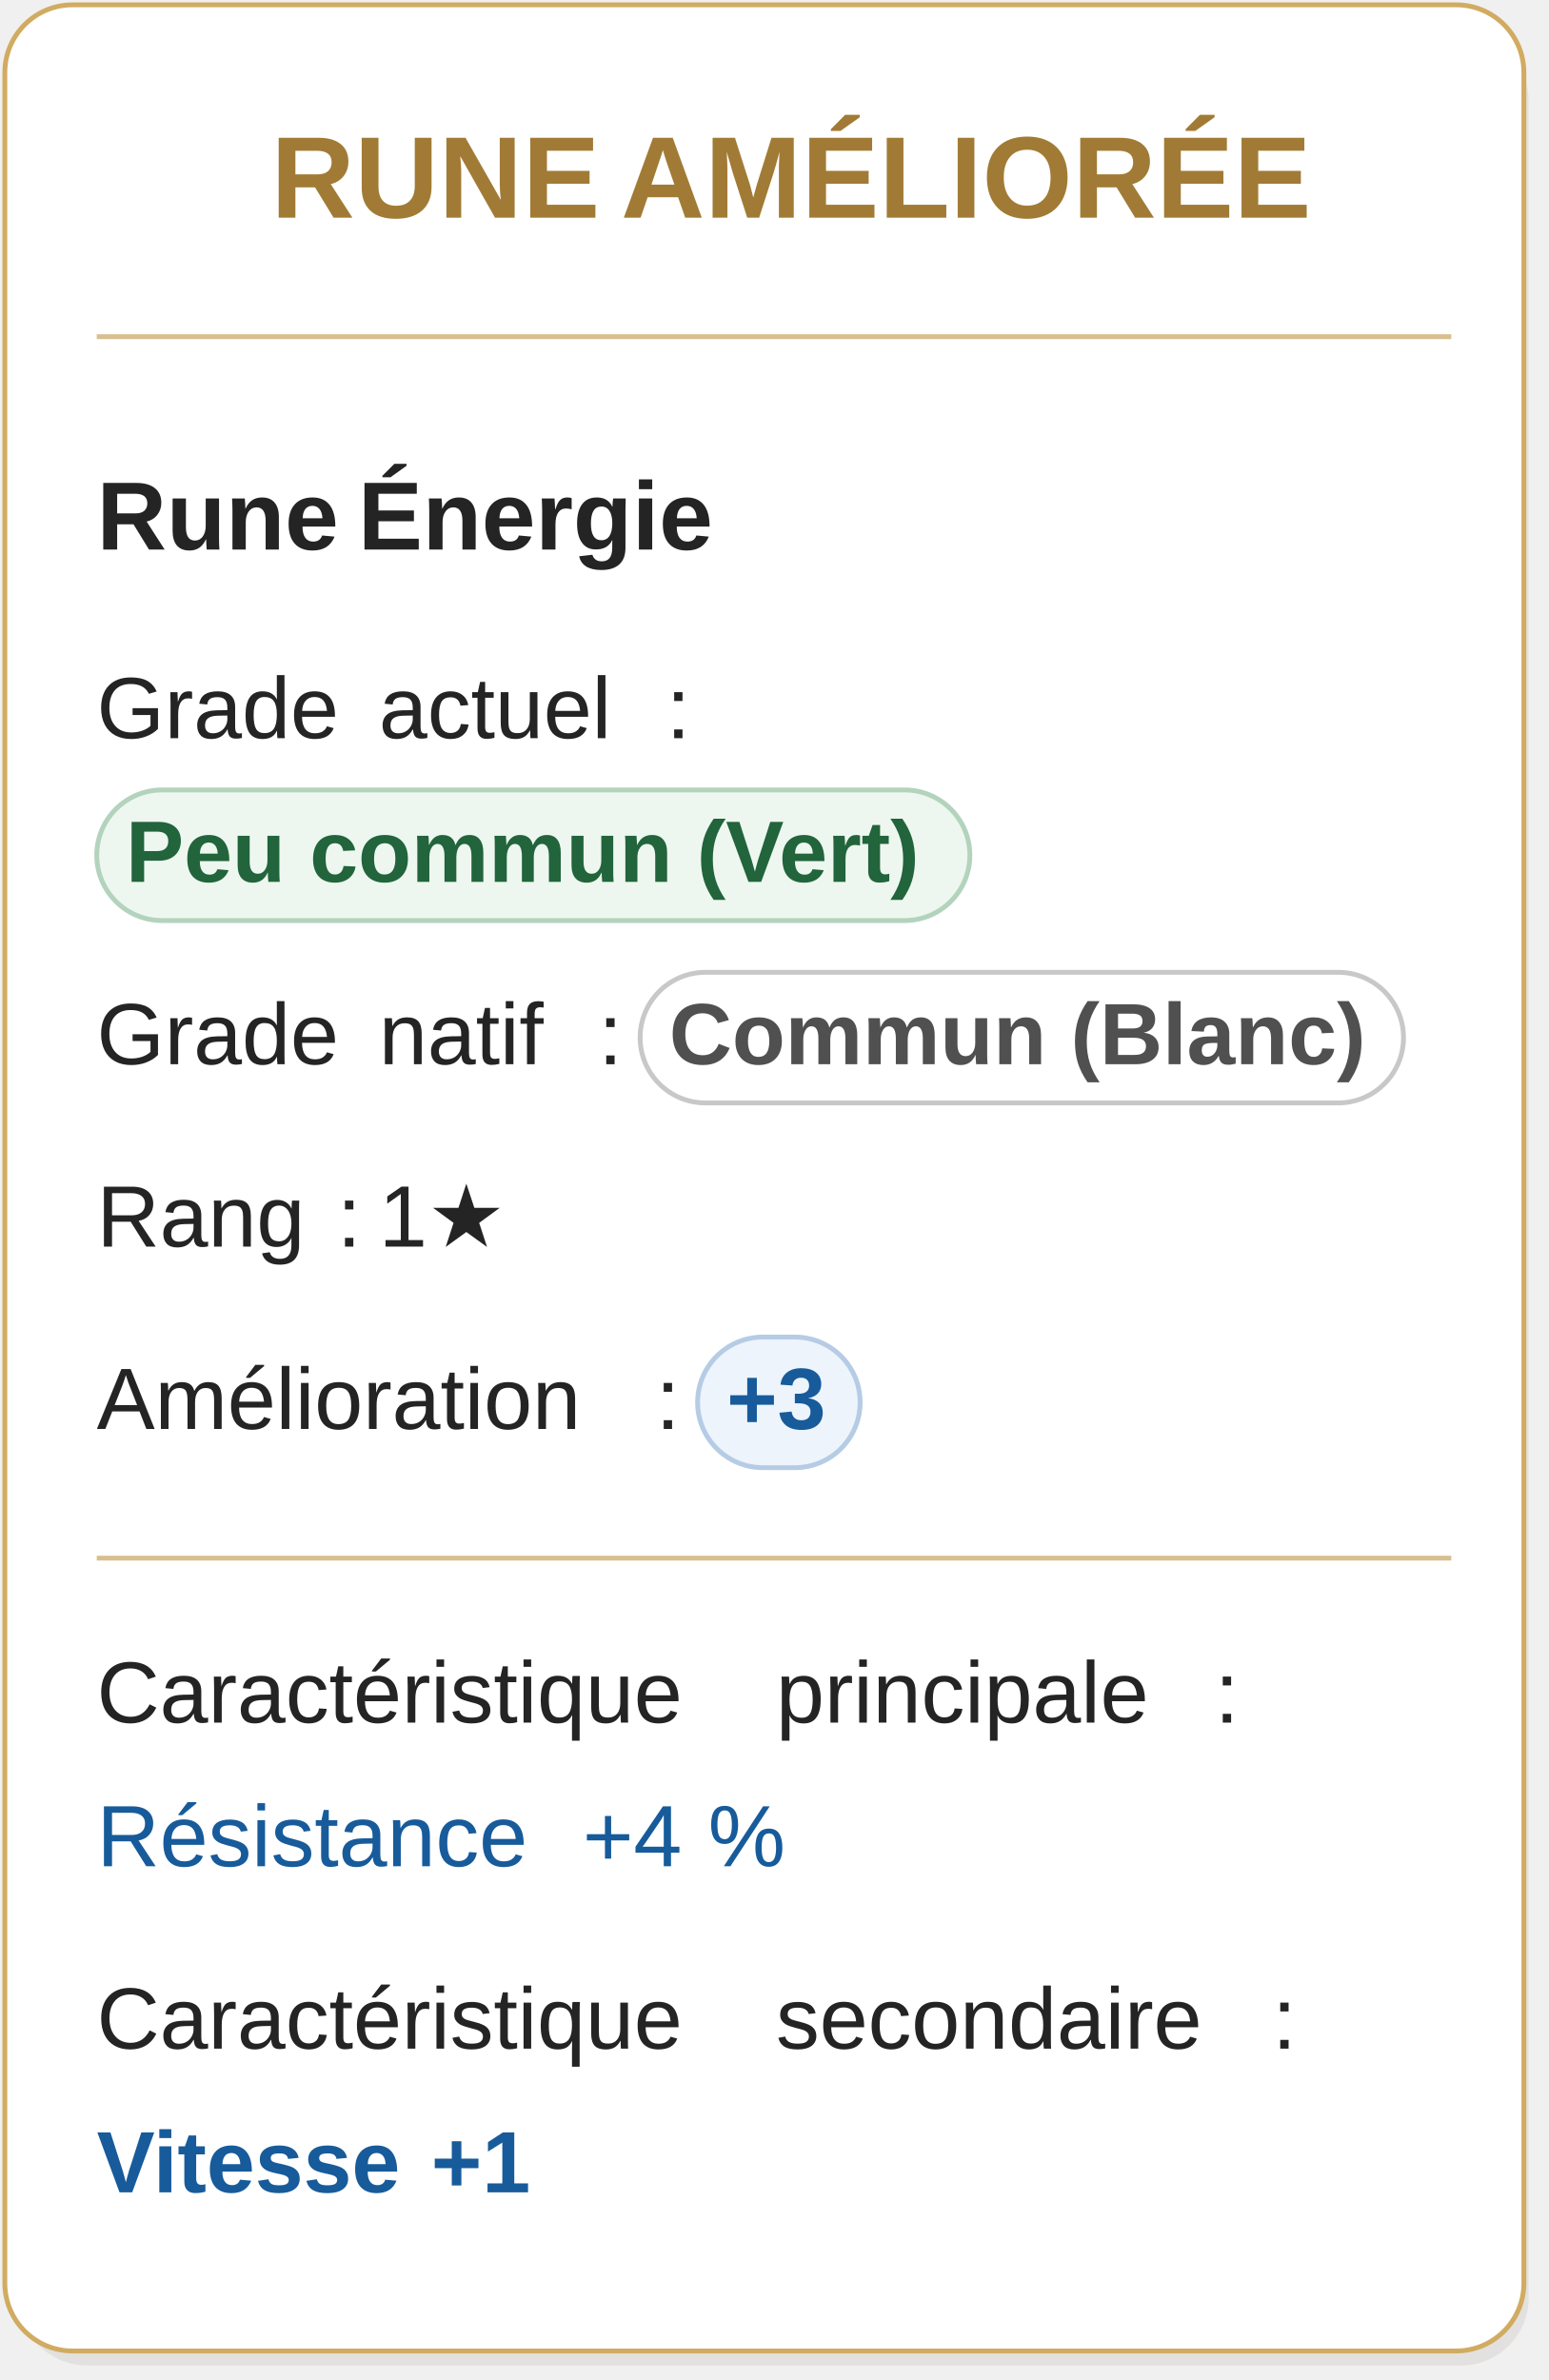
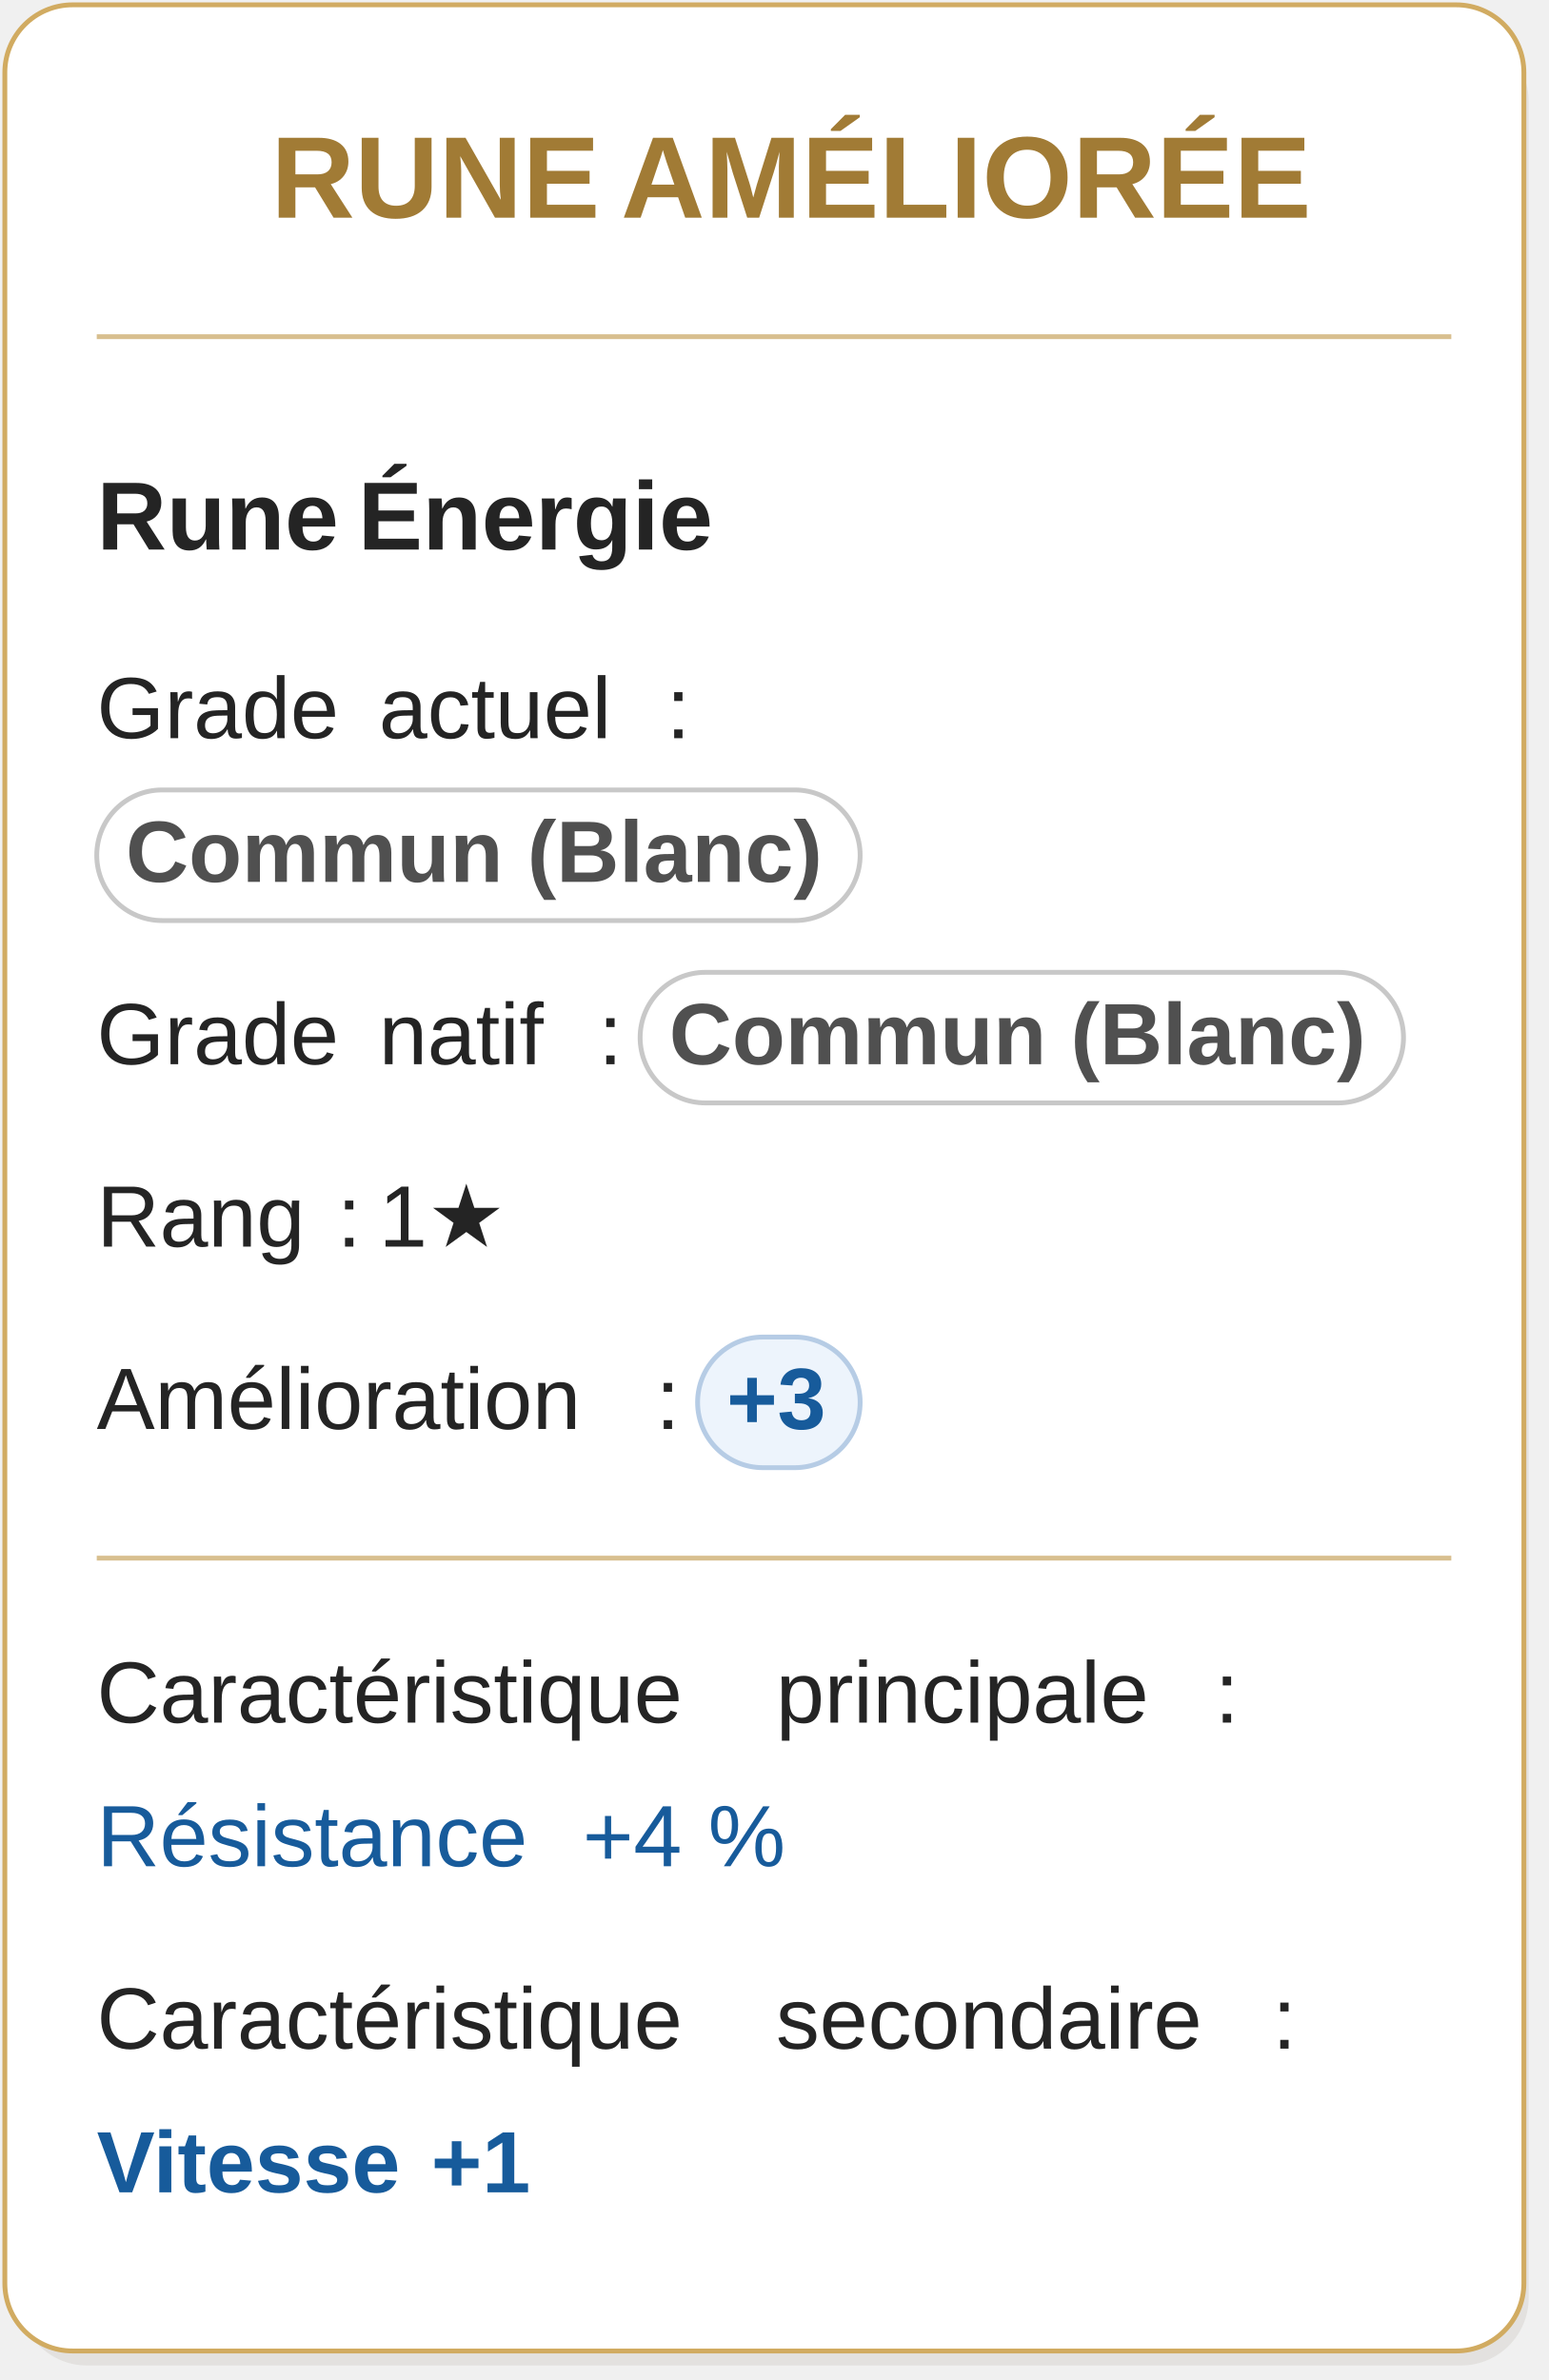
<svg xmlns="http://www.w3.org/2000/svg" width="320" height="492" viewBox="0 0 320 492" font-family="Arial, sans-serif">
  <rect x="4" y="7" width="312" height="482" rx="14" fill="#483615" opacity="0.08" />
  <rect x="1" y="1" width="314" height="485" rx="14" fill="#FFFFFF" stroke="#D1AB61" />
  <text x="56.00" y="45.00" font-size="24" font-weight="700" fill="#A17B35" textLength="66.96" lengthAdjust="spacingAndGlyphs" xml:space="preserve">RUNE</text>
  <text x="122.96" y="45.00" font-size="24" font-weight="700" fill="#A17B35" textLength="5.40" lengthAdjust="spacingAndGlyphs" xml:space="preserve"> </text>
  <text x="128.36" y="45.00" font-size="24" font-weight="700" fill="#A17B35" textLength="136.08" lengthAdjust="spacingAndGlyphs" xml:space="preserve">AMÉLIORÉE</text>
  <path d="M20 69.6h280" stroke="#D8BF8F" />
  <text x="20.00" y="113.60" font-size="20" font-weight="700" fill="#242424" textLength="49.68" lengthAdjust="spacingAndGlyphs" xml:space="preserve">Rune</text>
  <text x="69.68" y="113.60" font-size="20" font-weight="700" fill="#242424" textLength="4.32" lengthAdjust="spacingAndGlyphs" xml:space="preserve"> </text>
  <text x="74.00" y="113.60" font-size="20" font-weight="700" fill="#242424" textLength="71.28" lengthAdjust="spacingAndGlyphs" xml:space="preserve">Énergie</text>
  <text x="20.00" y="152.60" font-size="18" font-weight="400" fill="#242424" textLength="54.00" lengthAdjust="spacingAndGlyphs" xml:space="preserve">Grade</text>
  <text x="74.00" y="152.60" font-size="18" font-weight="400" fill="#242424" textLength="4.32" lengthAdjust="spacingAndGlyphs" xml:space="preserve"> </text>
  <text x="78.32" y="152.60" font-size="18" font-weight="400" fill="#242424" textLength="55.08" lengthAdjust="spacingAndGlyphs" xml:space="preserve">actuel</text>
  <text x="133.40" y="152.60" font-size="18" font-weight="400" fill="#242424" textLength="4.32" lengthAdjust="spacingAndGlyphs" xml:space="preserve"> </text>
  <text x="137.72" y="152.60" font-size="18" font-weight="400" fill="#242424" textLength="4.32" lengthAdjust="spacingAndGlyphs" xml:space="preserve">:</text>
  <text x="142.04" y="152.60" font-size="18" font-weight="400" fill="#242424" textLength="4.32" lengthAdjust="spacingAndGlyphs" xml:space="preserve"> </text>
-   <rect x="20.00" y="163.30" width="180.48" height="27" rx="13.5" fill="#edf7ef" stroke="#b3d3bd" />
-   <text x="26.00" y="182.30" font-size="18" font-weight="700" fill="#22643b" textLength="168.48" lengthAdjust="spacingAndGlyphs" xml:space="preserve">Peu commun (Vert)</text>
+   <rect x="20.00" y="163.30" width="157.80" height="27" rx="13.5" fill="#FFFFFF" stroke="#c8c8c8" />
+   <text x="26.00" y="182.30" font-size="18" font-weight="700" fill="#505050" textLength="145.80" lengthAdjust="spacingAndGlyphs" xml:space="preserve">Commun (Blanc)</text>
  <text x="20.00" y="220.00" font-size="18" font-weight="400" fill="#242424" textLength="54.00" lengthAdjust="spacingAndGlyphs" xml:space="preserve">Grade</text>
  <text x="74.00" y="220.00" font-size="18" font-weight="400" fill="#242424" textLength="4.32" lengthAdjust="spacingAndGlyphs" xml:space="preserve"> </text>
  <text x="78.32" y="220.00" font-size="18" font-weight="400" fill="#242424" textLength="41.04" lengthAdjust="spacingAndGlyphs" xml:space="preserve">natif</text>
  <text x="119.36" y="220.00" font-size="18" font-weight="400" fill="#242424" textLength="4.32" lengthAdjust="spacingAndGlyphs" xml:space="preserve"> </text>
  <text x="123.68" y="220.00" font-size="18" font-weight="400" fill="#242424" textLength="4.32" lengthAdjust="spacingAndGlyphs" xml:space="preserve">:</text>
  <text x="128.00" y="220.00" font-size="18" font-weight="400" fill="#242424" textLength="4.32" lengthAdjust="spacingAndGlyphs" xml:space="preserve"> </text>
  <rect x="132.32" y="201.00" width="157.80" height="27" rx="13.5" fill="#FFFFFF" stroke="#c8c8c8" />
  <text x="138.32" y="220.00" font-size="18" font-weight="700" fill="#505050" textLength="145.80" lengthAdjust="spacingAndGlyphs" xml:space="preserve">Commun (Blanc)</text>
  <text x="20.00" y="257.70" font-size="18" font-weight="400" fill="#242424" textLength="45.36" lengthAdjust="spacingAndGlyphs" xml:space="preserve">Rang</text>
  <text x="65.36" y="257.70" font-size="18" font-weight="400" fill="#242424" textLength="4.32" lengthAdjust="spacingAndGlyphs" xml:space="preserve"> </text>
  <text x="69.68" y="257.70" font-size="18" font-weight="400" fill="#242424" textLength="4.32" lengthAdjust="spacingAndGlyphs" xml:space="preserve">:</text>
  <text x="74.00" y="257.70" font-size="18" font-weight="400" fill="#242424" textLength="4.32" lengthAdjust="spacingAndGlyphs" xml:space="preserve"> </text>
  <text x="78.32" y="257.70" font-size="18" font-weight="400" fill="#242424" textLength="20.52" lengthAdjust="spacingAndGlyphs" xml:space="preserve">1★</text>
  <text x="20.00" y="295.40" font-size="18" font-weight="400" fill="#242424" textLength="111.24" lengthAdjust="spacingAndGlyphs" xml:space="preserve">Amélioration</text>
  <text x="131.24" y="295.40" font-size="18" font-weight="400" fill="#242424" textLength="4.32" lengthAdjust="spacingAndGlyphs" xml:space="preserve"> </text>
  <text x="135.56" y="295.40" font-size="18" font-weight="400" fill="#242424" textLength="4.32" lengthAdjust="spacingAndGlyphs" xml:space="preserve">:</text>
  <text x="139.88" y="295.40" font-size="18" font-weight="400" fill="#242424" textLength="4.32" lengthAdjust="spacingAndGlyphs" xml:space="preserve"> </text>
  <rect x="144.20" y="276.40" width="33.60" height="27" rx="13.5" fill="#edf4fc" stroke="#b6cce5" />
  <text x="150.20" y="295.40" font-size="18" font-weight="700" fill="#175b9b" textLength="21.60" lengthAdjust="spacingAndGlyphs" xml:space="preserve">+3</text>
  <path d="M20 322.1h280" stroke="#D8BF8F" />
  <text x="20.00" y="356.10" font-size="18" font-weight="400" fill="#242424" textLength="136.08" lengthAdjust="spacingAndGlyphs" xml:space="preserve">Caractéristique</text>
  <text x="156.08" y="356.10" font-size="18" font-weight="400" fill="#242424" textLength="4.32" lengthAdjust="spacingAndGlyphs" xml:space="preserve"> </text>
  <text x="160.40" y="356.10" font-size="18" font-weight="400" fill="#242424" textLength="86.40" lengthAdjust="spacingAndGlyphs" xml:space="preserve">principale</text>
  <text x="246.80" y="356.10" font-size="18" font-weight="400" fill="#242424" textLength="4.32" lengthAdjust="spacingAndGlyphs" xml:space="preserve"> </text>
  <text x="251.12" y="356.10" font-size="18" font-weight="400" fill="#242424" textLength="4.32" lengthAdjust="spacingAndGlyphs" xml:space="preserve">:</text>
  <text x="255.44" y="356.10" font-size="18" font-weight="400" fill="#242424" textLength="4.32" lengthAdjust="spacingAndGlyphs" xml:space="preserve"> </text>
  <text x="20.00" y="385.80" font-size="18" font-weight="400" fill="#175b9b" textLength="96.12" lengthAdjust="spacingAndGlyphs" xml:space="preserve">Résistance</text>
  <text x="116.12" y="385.80" font-size="18" font-weight="400" fill="#175b9b" textLength="4.32" lengthAdjust="spacingAndGlyphs" xml:space="preserve"> </text>
  <text x="120.44" y="385.80" font-size="18" font-weight="400" fill="#175b9b" textLength="21.60" lengthAdjust="spacingAndGlyphs" xml:space="preserve">+4</text>
  <text x="142.04" y="385.80" font-size="18" font-weight="400" fill="#175b9b" textLength="4.32" lengthAdjust="spacingAndGlyphs" xml:space="preserve"> </text>
  <text x="146.36" y="385.80" font-size="18" font-weight="400" fill="#175b9b" textLength="15.12" lengthAdjust="spacingAndGlyphs" xml:space="preserve">%</text>
  <text x="20.00" y="423.50" font-size="18" font-weight="400" fill="#242424" textLength="136.08" lengthAdjust="spacingAndGlyphs" xml:space="preserve">Caractéristique</text>
  <text x="156.08" y="423.50" font-size="18" font-weight="400" fill="#242424" textLength="4.32" lengthAdjust="spacingAndGlyphs" xml:space="preserve"> </text>
  <text x="160.40" y="423.50" font-size="18" font-weight="400" fill="#242424" textLength="98.28" lengthAdjust="spacingAndGlyphs" xml:space="preserve">secondaire</text>
  <text x="258.68" y="423.50" font-size="18" font-weight="400" fill="#242424" textLength="4.32" lengthAdjust="spacingAndGlyphs" xml:space="preserve"> </text>
  <text x="263.00" y="423.50" font-size="18" font-weight="400" fill="#242424" textLength="4.32" lengthAdjust="spacingAndGlyphs" xml:space="preserve">:</text>
  <text x="267.32" y="423.50" font-size="18" font-weight="400" fill="#242424" textLength="4.32" lengthAdjust="spacingAndGlyphs" xml:space="preserve"> </text>
  <text x="20.00" y="453.20" font-size="18" font-weight="700" fill="#175b9b" textLength="64.80" lengthAdjust="spacingAndGlyphs" xml:space="preserve">Vitesse</text>
  <text x="84.80" y="453.20" font-size="18" font-weight="700" fill="#175b9b" textLength="4.32" lengthAdjust="spacingAndGlyphs" xml:space="preserve"> </text>
  <text x="89.12" y="453.20" font-size="18" font-weight="700" fill="#175b9b" textLength="21.60" lengthAdjust="spacingAndGlyphs" xml:space="preserve">+1</text>
</svg>
